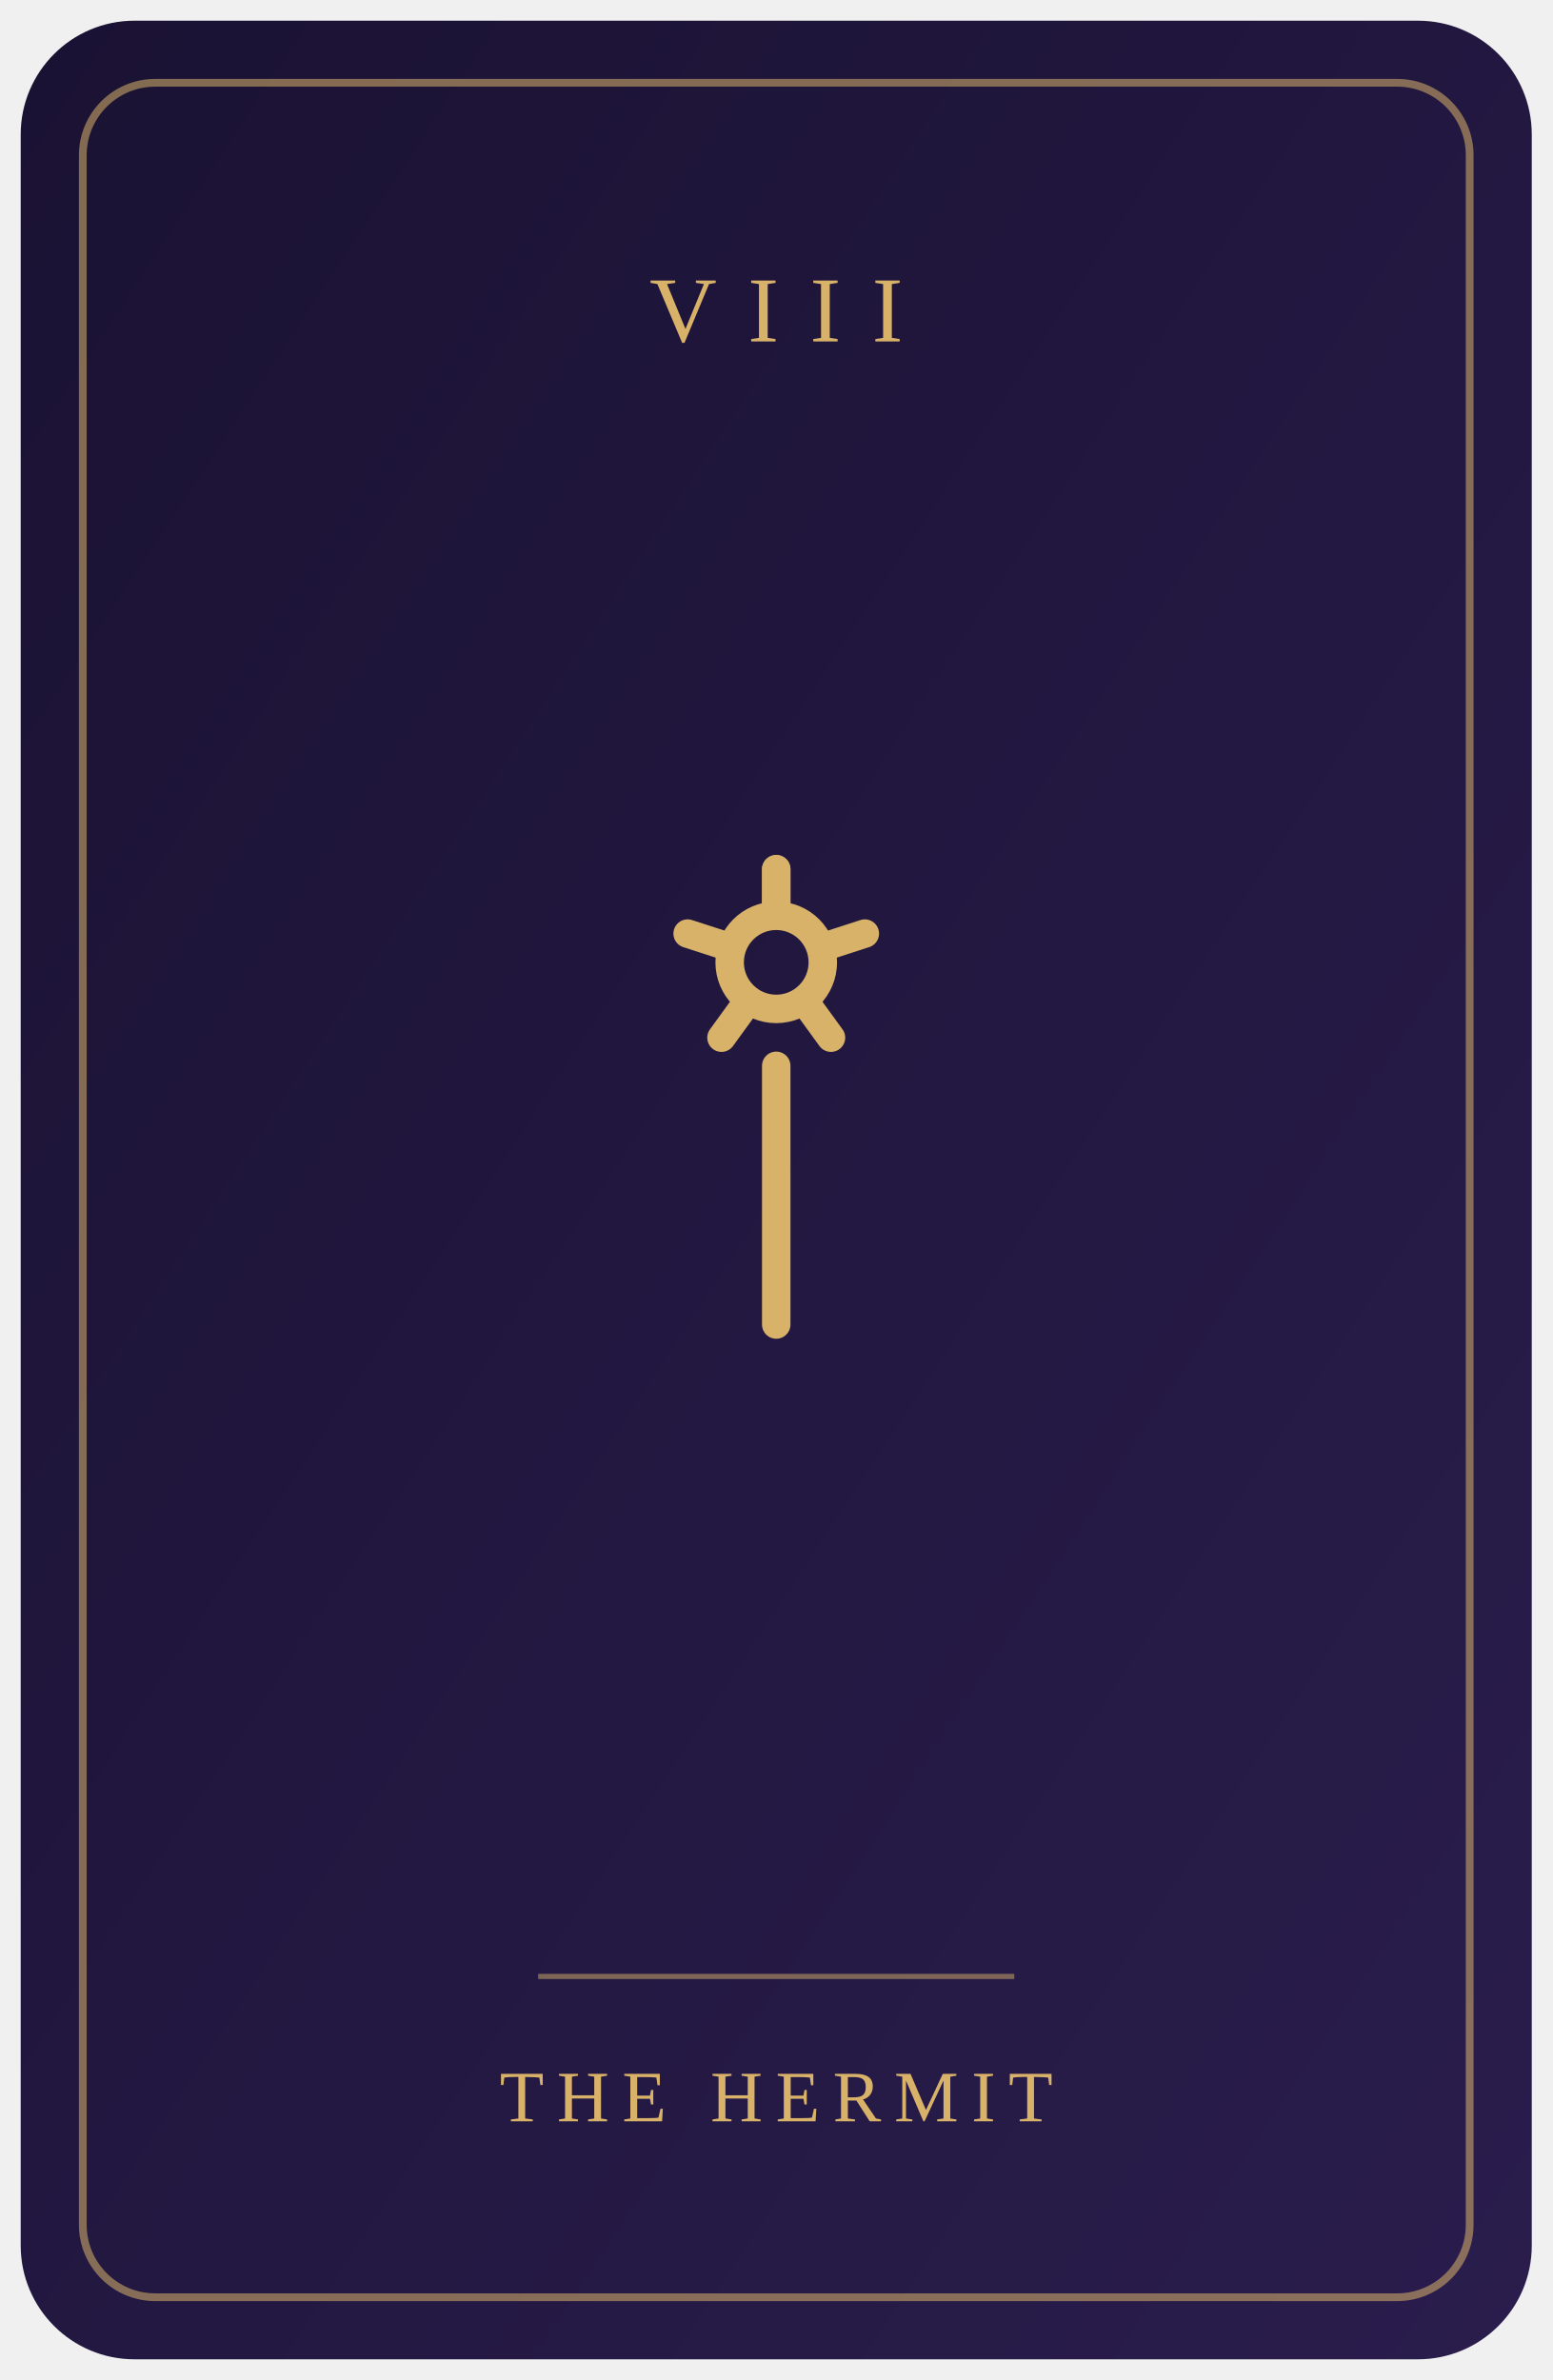
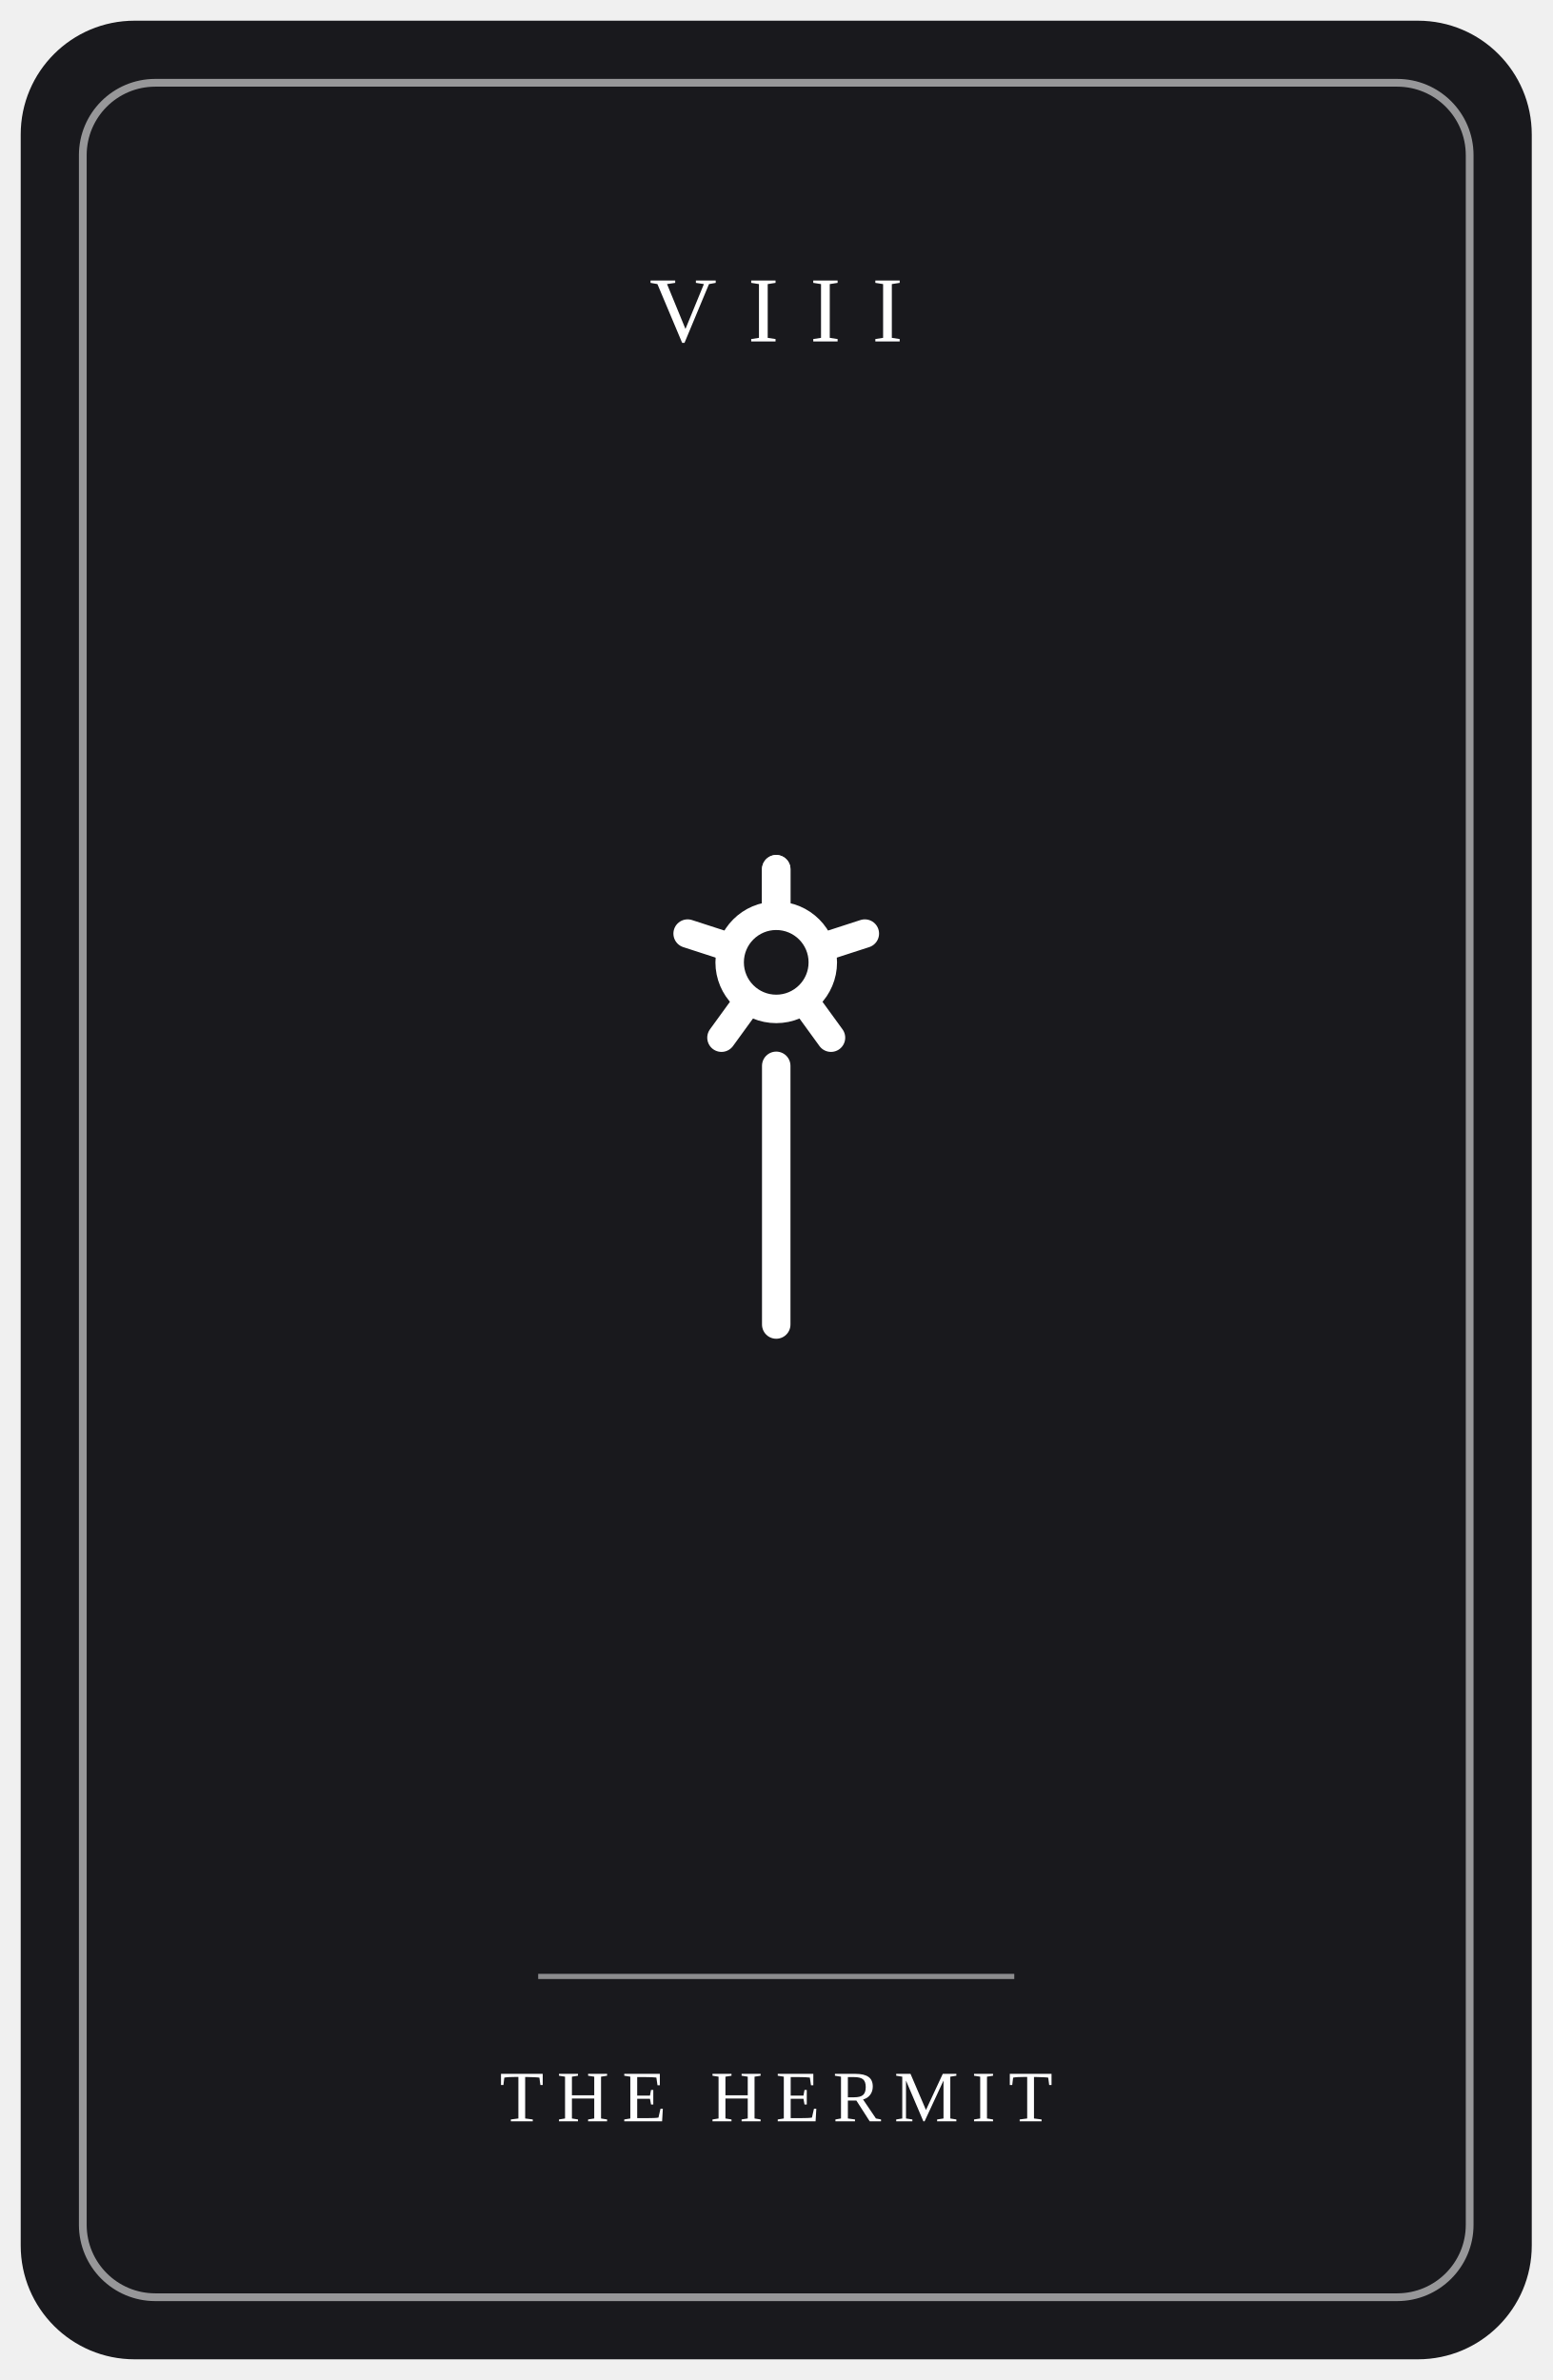
- <svg xmlns="http://www.w3.org/2000/svg" viewBox="0 0 300 460" style="--accent:#d9b26a">
-   <defs>
-     <linearGradient id="bg" x1="0" y1="0" x2="1" y2="1">
-       <stop offset="0" stop-color="#1a1233" />
-       <stop offset="1" stop-color="#2a1d4d" />
-     </linearGradient>
-   </defs>
-   <rect x="4" y="4" width="292" height="452" rx="22" fill="url(#bg)" />
-   <rect x="16" y="16" width="268" height="428" rx="14" fill="none" stroke="#d9b26a" stroke-opacity="0.55" stroke-width="1.5" />
-   <text x="150" y="66" text-anchor="middle" font-family="Georgia, 'Times New Roman', serif" font-size="18" letter-spacing="6" fill="#d9b26a">VIII</text>
-   <g transform="translate(150 210)" stroke="#d9b26a" stroke-width="5.5" stroke-linecap="round" stroke-linejoin="round">
+ <svg xmlns="http://www.w3.org/2000/svg" viewBox="0 0 300 460">
+   <rect x="4" y="4" width="292" height="452" rx="22" fill="#19191D" />
+   <rect x="16" y="16" width="268" height="428" rx="14" fill="none" stroke="#FFFFFF" stroke-opacity="0.55" stroke-width="1.5" />
+   <text x="150" y="66" text-anchor="middle" font-family="Georgia, 'Times New Roman', serif" font-size="18" letter-spacing="6" fill="#FFFFFF">VIII</text>
+   <g transform="translate(150 210)" stroke="#FFFFFF" stroke-width="5.5" stroke-linecap="round" stroke-linejoin="round">
    <circle cx="0" cy="-24" r="9" fill="none" />
    <line x1="0.00" y1="-35.00" x2="0.00" y2="-42.00" />
    <line x1="10.46" y1="-27.40" x2="17.12" y2="-29.56" />
    <line x1="6.47" y1="-15.10" x2="10.58" y2="-9.44" />
    <line x1="-6.47" y1="-15.10" x2="-10.58" y2="-9.44" />
    <line x1="-10.46" y1="-27.40" x2="-17.12" y2="-29.56" />
    <line x1="-0.00" y1="-35.00" x2="-0.00" y2="-42.00" />
    <line x1="0" y1="-4" x2="0" y2="46" />
  </g>
-   <line x1="104" y1="382" x2="196" y2="382" stroke="#d9b26a" stroke-opacity="0.5" stroke-width="1" />
-   <text x="150" y="410" text-anchor="middle" font-family="Georgia, 'Times New Roman', serif" font-size="14" letter-spacing="2.5" fill="#d9b26a">THE HERMIT</text>
+   <line x1="104" y1="382" x2="196" y2="382" stroke="#FFFFFF" stroke-opacity="0.5" stroke-width="1" />
+   <text x="150" y="410" text-anchor="middle" font-family="Georgia, 'Times New Roman', serif" font-size="14" letter-spacing="2.5" fill="#FFFFFF">THE HERMIT</text>
</svg>
